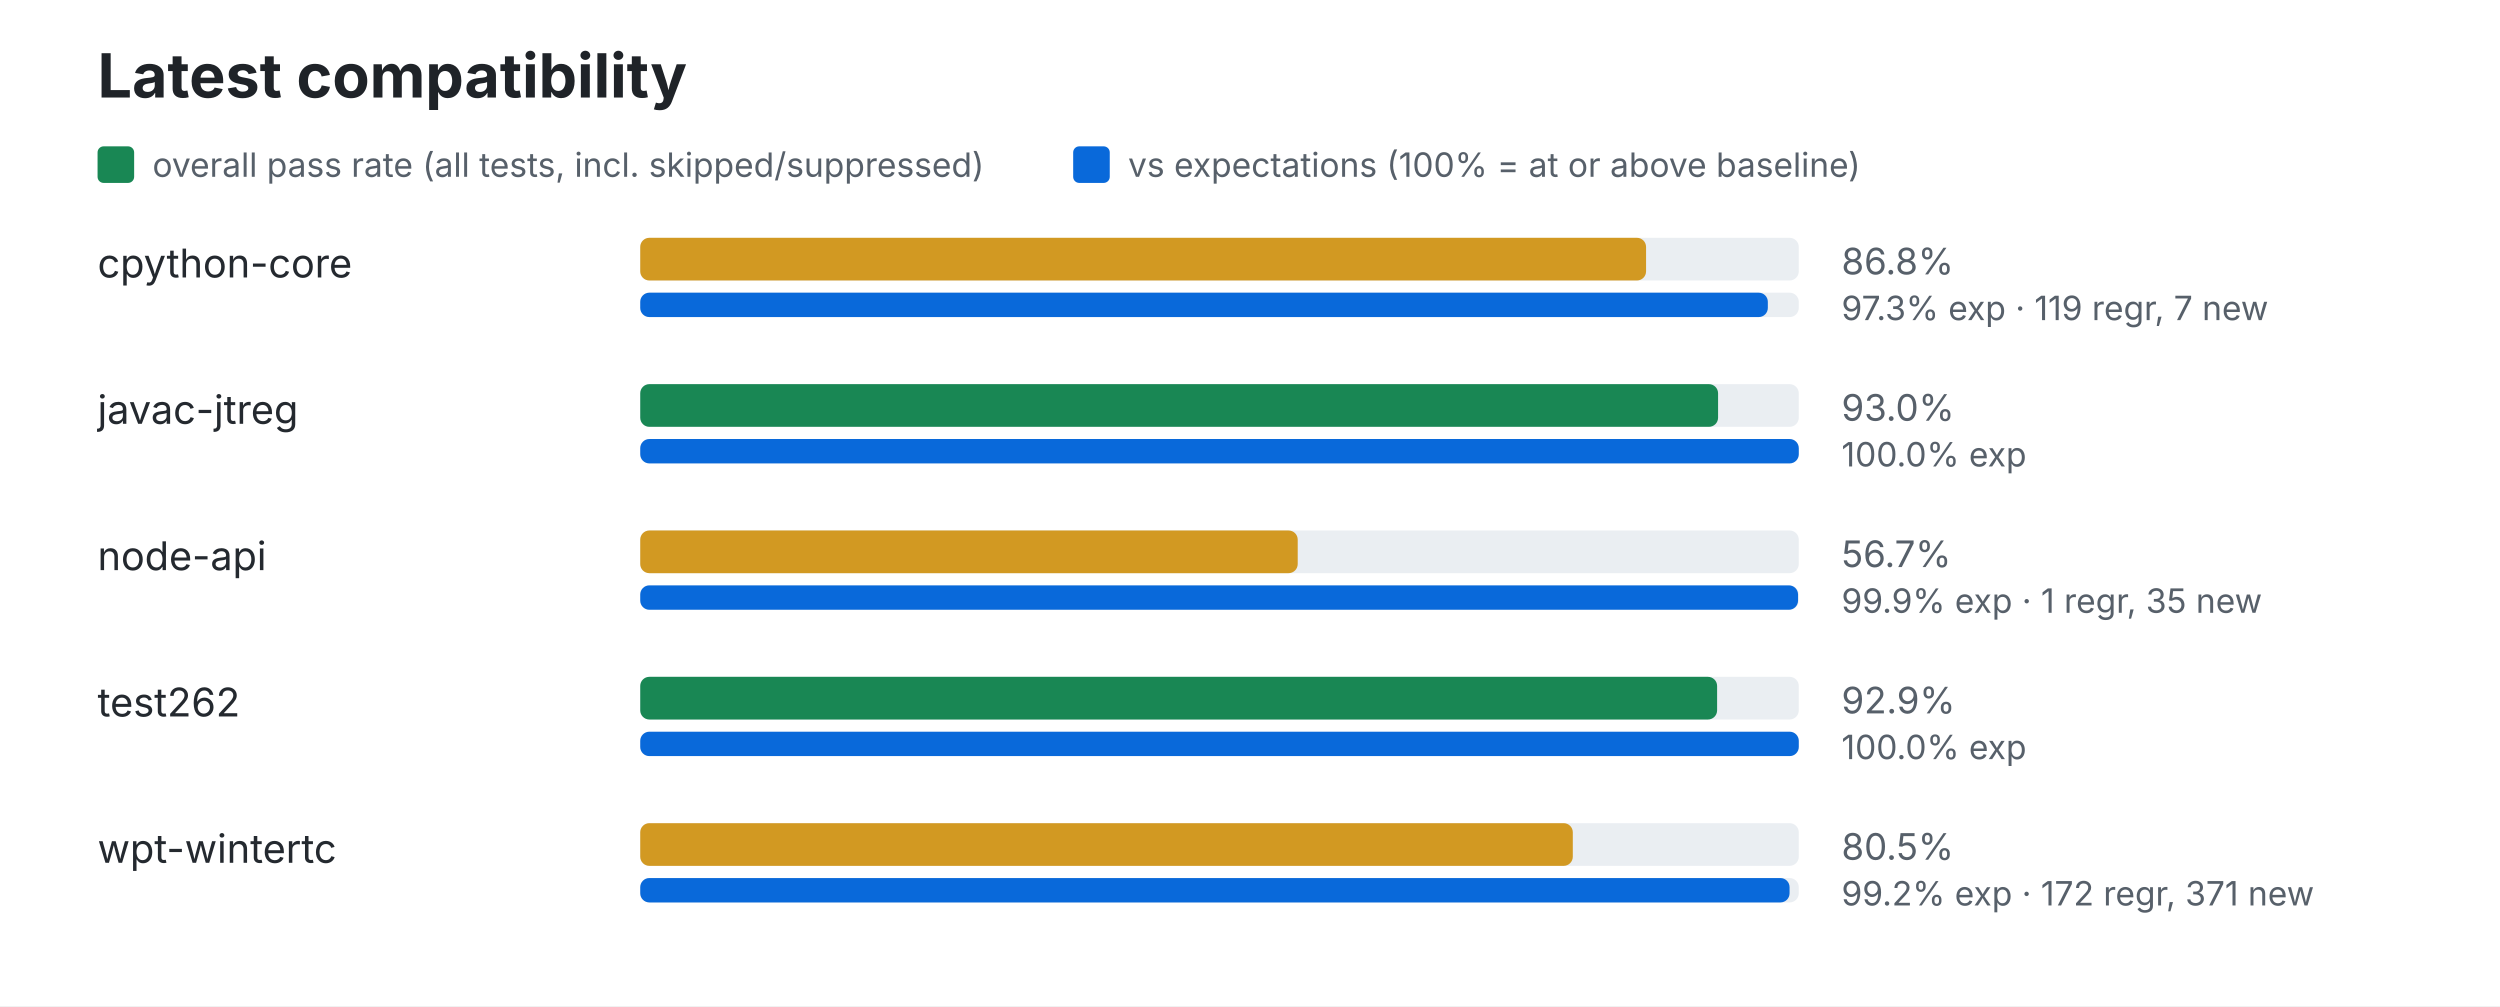
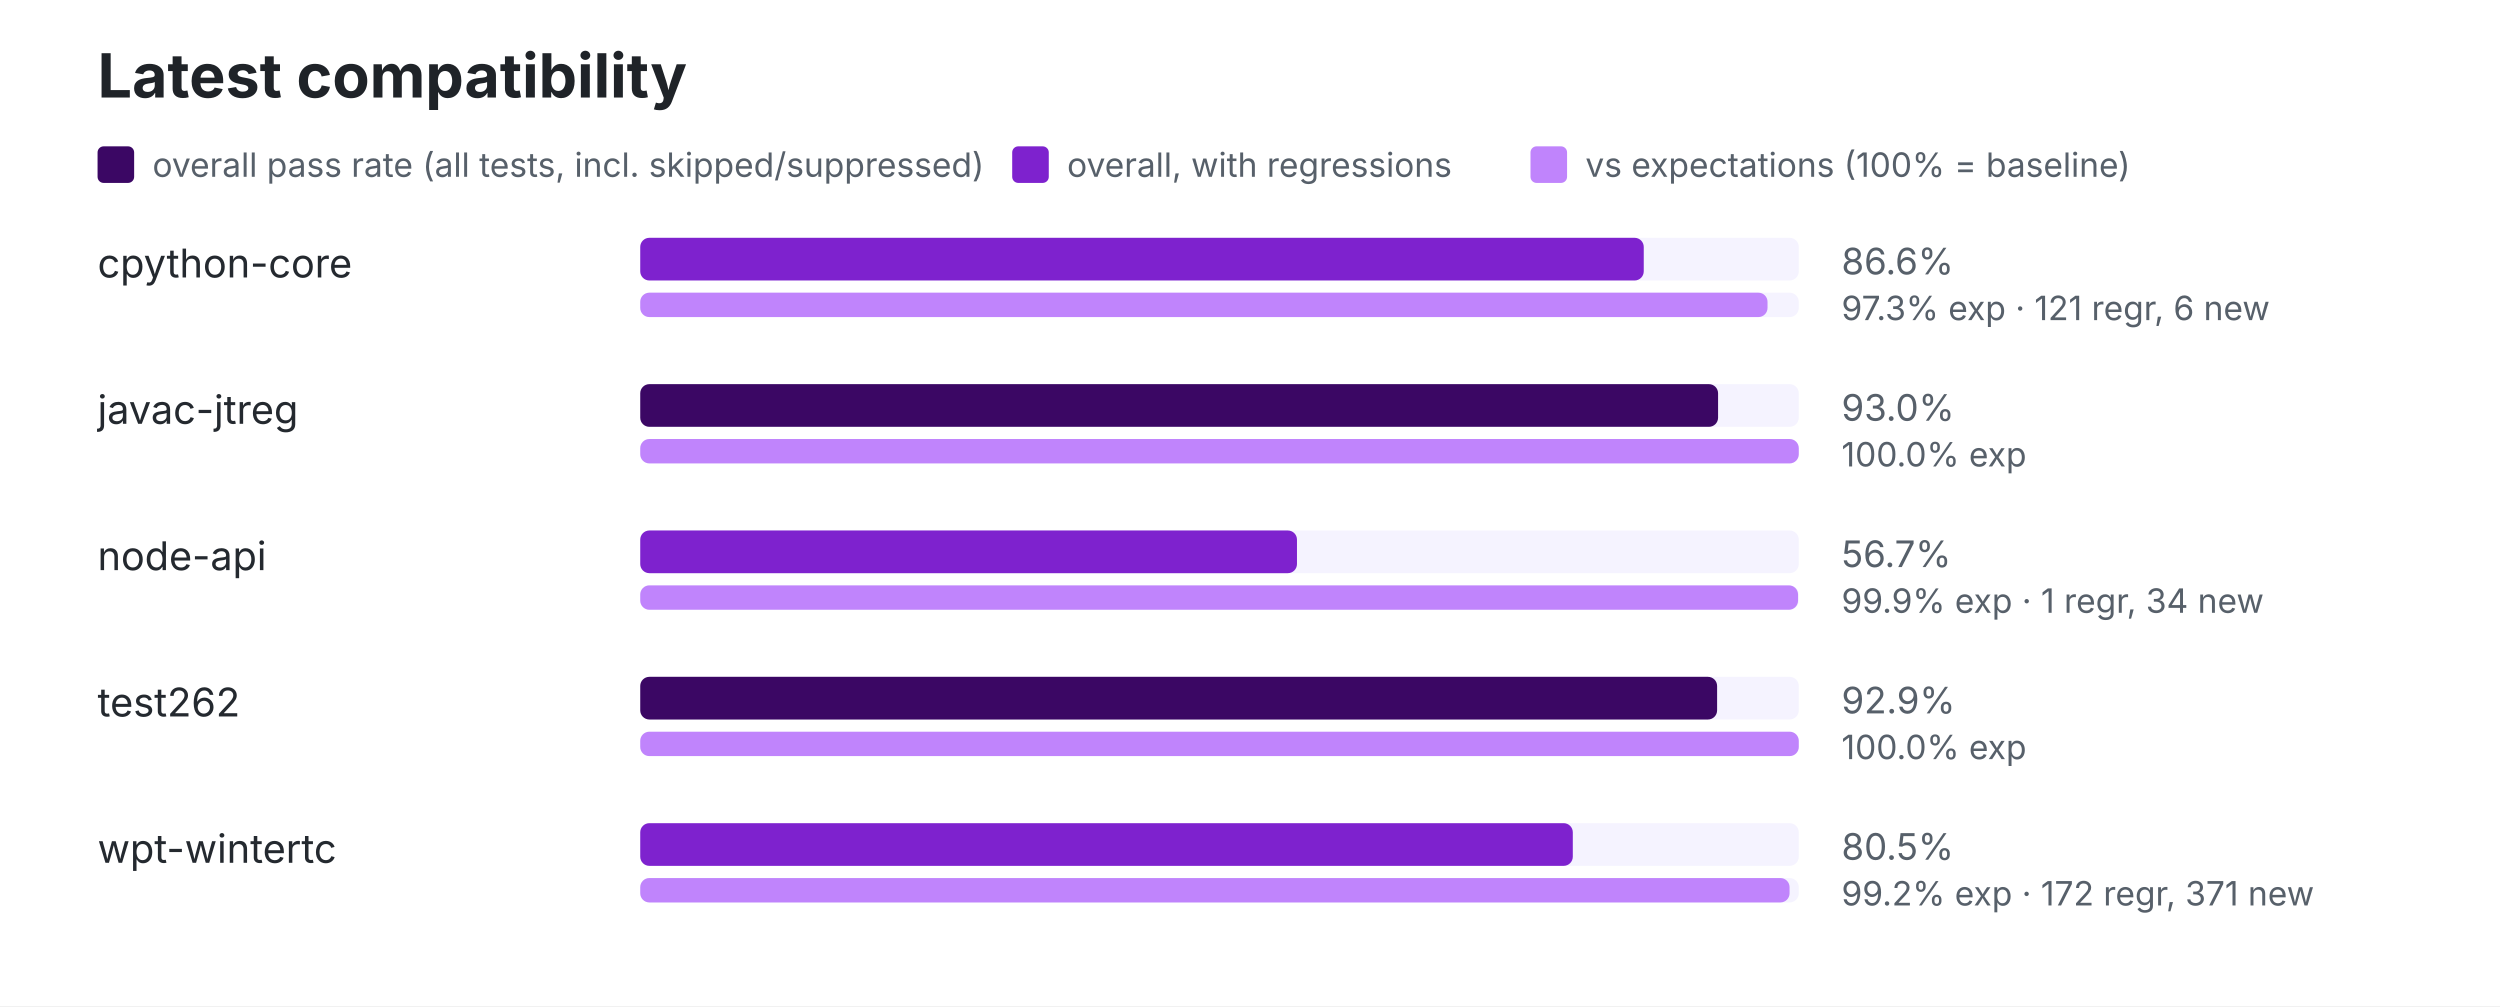
<svg xmlns="http://www.w3.org/2000/svg" width="820" height="330" viewBox="0 0 820 330" role="img" aria-labelledby="title desc">
  <rect width="820" height="330" fill="#ffffff" />
  <text x="32" y="32" font-family="system-ui, -apple-system, Segoe UI, sans-serif" font-size="20" font-weight="700" fill="#1f2328">Latest compatibility</text>
-   <rect x="32" y="48" width="12" height="12" rx="2" fill="#198754" />
+   <rect x="32" y="48" width="12" height="12" rx="2" fill="#3b0764" />
  <text x="50" y="58" font-family="system-ui, -apple-system, Segoe UI, sans-serif" font-size="11" fill="#57606a">overall pass rate (all tests, incl. skipped/suppressed)</text>
-   <rect x="352" y="48" width="12" height="12" rx="2" fill="#0969da" />
-   <text x="370" y="58" font-family="system-ui, -apple-system, Segoe UI, sans-serif" font-size="11" fill="#57606a">vs expectations (100% = at or above baseline)</text>
+   <rect x="332" y="48" width="12" height="12" rx="2" fill="#7e22ce" />
+   <text x="350" y="58" font-family="system-ui, -apple-system, Segoe UI, sans-serif" font-size="11" fill="#57606a">overall, with regressions</text>
+   <rect x="502" y="48" width="12" height="12" rx="2" fill="#c084fc" />
+   <text x="520" y="58" font-family="system-ui, -apple-system, Segoe UI, sans-serif" font-size="11" fill="#57606a">vs expectations (100% = baseline)</text>
  <text x="32" y="91" font-family="system-ui, -apple-system, Segoe UI, sans-serif" font-size="13" fill="#24292f">cpython-core</text>
-   <rect x="210" y="78" width="380" height="14" rx="3" fill="#eaeef2" />
-   <rect x="210" y="78" width="329.91" height="14" rx="3" fill="#d29922" />
-   <text x="604" y="90" font-family="system-ui, -apple-system, Segoe UI, sans-serif" font-size="12" fill="#57606a">86.8%</text>
-   <rect x="210" y="96" width="380" height="8" rx="3" fill="#eaeef2" />
-   <rect x="210" y="96" width="369.85" height="8" rx="3" fill="#0969da" />
-   <text x="604" y="105" font-family="system-ui, -apple-system, Segoe UI, sans-serif" font-size="11" fill="#57606a">97.3% exp · 119 regr, 7 new</text>
+   <rect x="210" y="78" width="380" height="14" rx="3" fill="#f5f3ff" />
+   <rect x="210" y="78" width="329.15" height="14" rx="3" fill="#7e22ce" />
+   <text x="604" y="90" font-family="system-ui, -apple-system, Segoe UI, sans-serif" font-size="12" fill="#57606a">86.6%</text>
+   <rect x="210" y="96" width="380" height="8" rx="3" fill="#f5f3ff" />
+   <rect x="210" y="96" width="369.75" height="8" rx="3" fill="#c084fc" />
+   <text x="604" y="105" font-family="system-ui, -apple-system, Segoe UI, sans-serif" font-size="11" fill="#57606a">97.3% exp · 121 regr, 6 new</text>
  <text x="32" y="139" font-family="system-ui, -apple-system, Segoe UI, sans-serif" font-size="13" fill="#24292f">javac-jtreg</text>
-   <rect x="210" y="126" width="380" height="14" rx="3" fill="#eaeef2" />
-   <rect x="210" y="126" width="353.53" height="14" rx="3" fill="#198754" />
+   <rect x="210" y="126" width="380" height="14" rx="3" fill="#f5f3ff" />
+   <rect x="210" y="126" width="353.53" height="14" rx="3" fill="#3b0764" />
  <text x="604" y="138" font-family="system-ui, -apple-system, Segoe UI, sans-serif" font-size="12" fill="#57606a">93.0%</text>
-   <rect x="210" y="144" width="380" height="8" rx="3" fill="#eaeef2" />
-   <rect x="210" y="144" width="380.00" height="8" rx="3" fill="#0969da" />
+   <rect x="210" y="144" width="380" height="8" rx="3" fill="#f5f3ff" />
+   <rect x="210" y="144" width="380.00" height="8" rx="3" fill="#c084fc" />
  <text x="604" y="153" font-family="system-ui, -apple-system, Segoe UI, sans-serif" font-size="11" fill="#57606a">100.0% exp</text>
  <text x="32" y="187" font-family="system-ui, -apple-system, Segoe UI, sans-serif" font-size="13" fill="#24292f">node-api</text>
-   <rect x="210" y="174" width="380" height="14" rx="3" fill="#eaeef2" />
-   <rect x="210" y="174" width="215.65" height="14" rx="3" fill="#d29922" />
+   <rect x="210" y="174" width="380" height="14" rx="3" fill="#f5f3ff" />
+   <rect x="210" y="174" width="215.41" height="14" rx="3" fill="#7e22ce" />
  <text x="604" y="186" font-family="system-ui, -apple-system, Segoe UI, sans-serif" font-size="12" fill="#57606a">56.7%</text>
-   <rect x="210" y="192" width="380" height="8" rx="3" fill="#eaeef2" />
-   <rect x="210" y="192" width="379.76" height="8" rx="3" fill="#0969da" />
-   <text x="604" y="201" font-family="system-ui, -apple-system, Segoe UI, sans-serif" font-size="11" fill="#57606a">99.9% exp · 1 regr, 35 new</text>
+   <rect x="210" y="192" width="380" height="8" rx="3" fill="#f5f3ff" />
+   <rect x="210" y="192" width="379.76" height="8" rx="3" fill="#c084fc" />
+   <text x="604" y="201" font-family="system-ui, -apple-system, Segoe UI, sans-serif" font-size="11" fill="#57606a">99.9% exp · 1 regr, 34 new</text>
  <text x="32" y="235" font-family="system-ui, -apple-system, Segoe UI, sans-serif" font-size="13" fill="#24292f">test262</text>
-   <rect x="210" y="222" width="380" height="14" rx="3" fill="#eaeef2" />
-   <rect x="210" y="222" width="353.21" height="14" rx="3" fill="#198754" />
+   <rect x="210" y="222" width="380" height="14" rx="3" fill="#f5f3ff" />
+   <rect x="210" y="222" width="353.21" height="14" rx="3" fill="#3b0764" />
  <text x="604" y="234" font-family="system-ui, -apple-system, Segoe UI, sans-serif" font-size="12" fill="#57606a">92.9%</text>
-   <rect x="210" y="240" width="380" height="8" rx="3" fill="#eaeef2" />
-   <rect x="210" y="240" width="380.00" height="8" rx="3" fill="#0969da" />
+   <rect x="210" y="240" width="380" height="8" rx="3" fill="#f5f3ff" />
+   <rect x="210" y="240" width="380.00" height="8" rx="3" fill="#c084fc" />
  <text x="604" y="249" font-family="system-ui, -apple-system, Segoe UI, sans-serif" font-size="11" fill="#57606a">100.0% exp</text>
  <text x="32" y="283" font-family="system-ui, -apple-system, Segoe UI, sans-serif" font-size="13" fill="#24292f">wpt-wintertc</text>
-   <rect x="210" y="270" width="380" height="14" rx="3" fill="#eaeef2" />
-   <rect x="210" y="270" width="305.88" height="14" rx="3" fill="#d29922" />
+   <rect x="210" y="270" width="380" height="14" rx="3" fill="#f5f3ff" />
+   <rect x="210" y="270" width="305.88" height="14" rx="3" fill="#7e22ce" />
  <text x="604" y="282" font-family="system-ui, -apple-system, Segoe UI, sans-serif" font-size="12" fill="#57606a">80.5%</text>
-   <rect x="210" y="288" width="380" height="8" rx="3" fill="#eaeef2" />
-   <rect x="210" y="288" width="376.98" height="8" rx="3" fill="#0969da" />
+   <rect x="210" y="288" width="380" height="8" rx="3" fill="#f5f3ff" />
+   <rect x="210" y="288" width="376.98" height="8" rx="3" fill="#c084fc" />
  <text x="604" y="297" font-family="system-ui, -apple-system, Segoe UI, sans-serif" font-size="11" fill="#57606a">99.2% exp · 172 regr, 371 new</text>
</svg>
